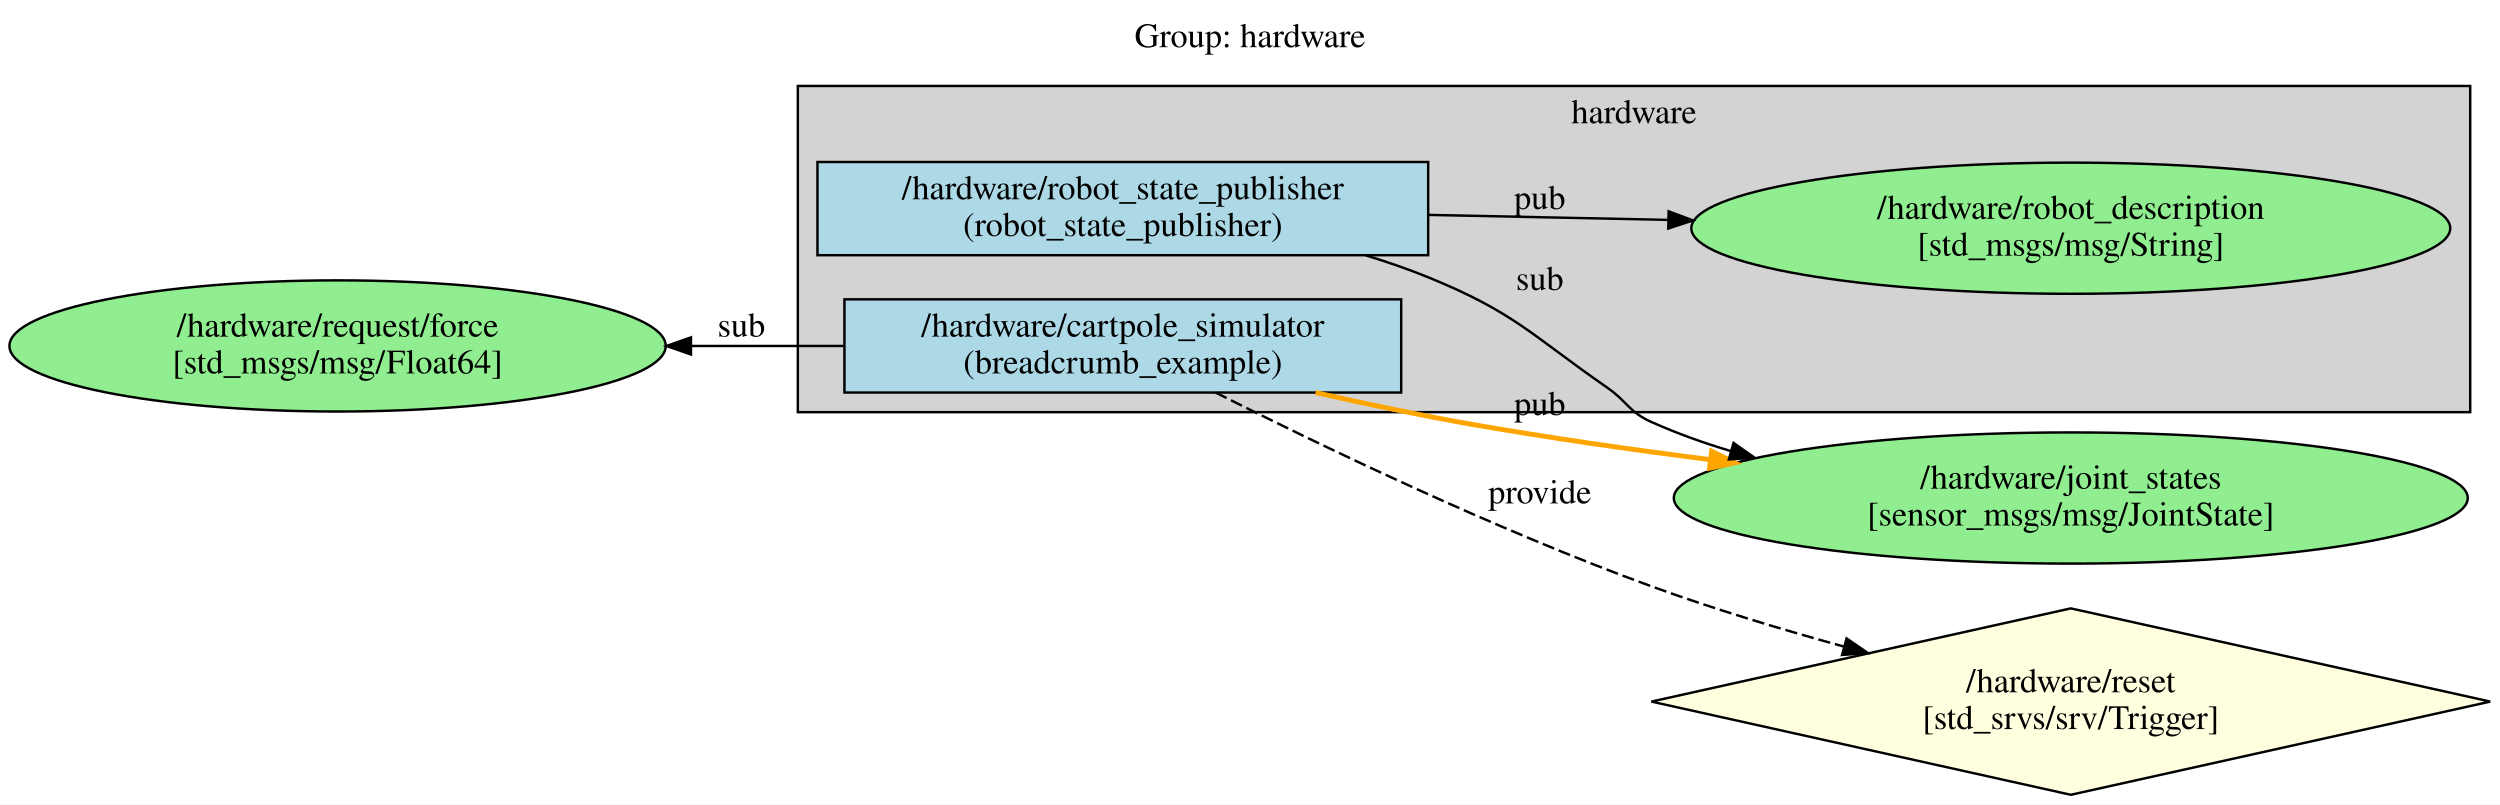
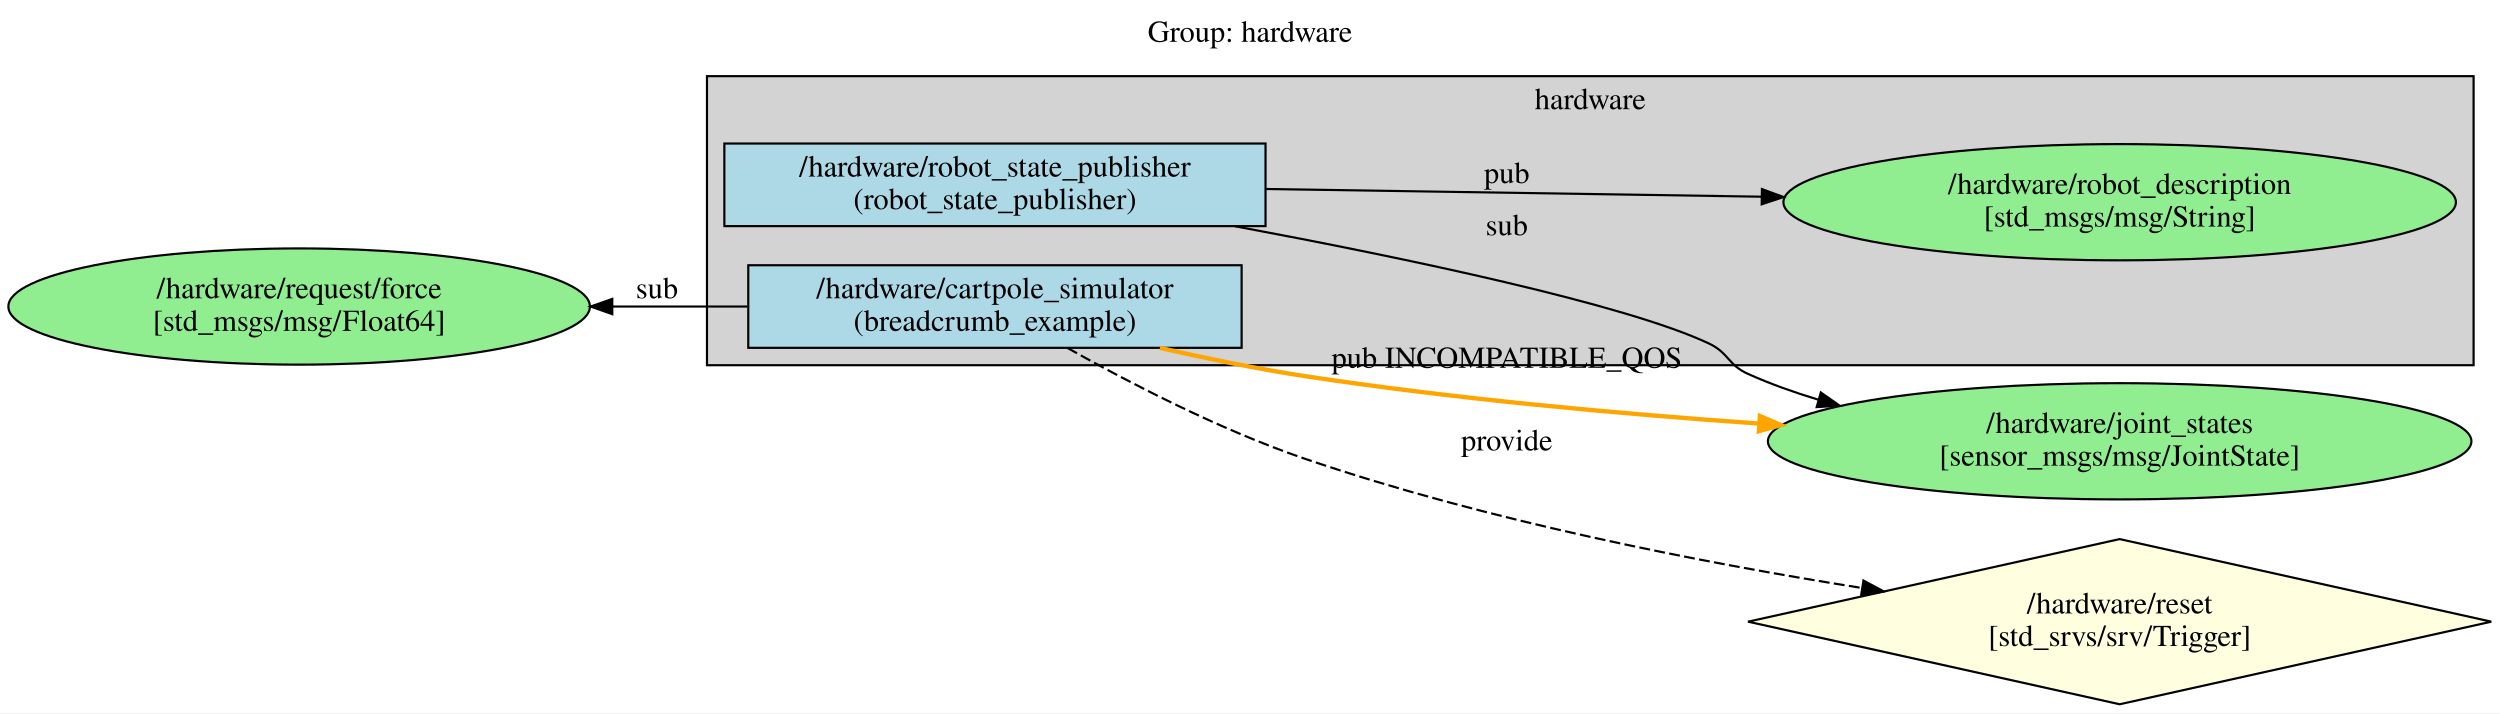
- <svg xmlns="http://www.w3.org/2000/svg" width="1019pt" height="328pt" viewBox="0.00 0.00 1019.29 328.00">
+ <svg xmlns="http://www.w3.org/2000/svg" width="1150pt" height="328pt" viewBox="0.00 0.00 1150.29 328.00">
  <g id="graph0" class="graph" transform="scale(1 1) rotate(0) translate(4 324)">
-     <polygon fill="white" stroke="transparent" points="-4,4 -4,-324 1015.29,-324 1015.29,4 -4,4" />
-     <text text-anchor="middle" x="505.64" y="-304.8" font-family="Times,serif" font-size="14.00">Group: hardware</text>
+     <polygon fill="white" stroke="transparent" points="-4,4 -4,-324 1146.29,-324 1146.29,4 -4,4" />
+     <text text-anchor="middle" x="571.14" y="-304.8" font-family="Times,serif" font-size="14.00">Group: hardware</text>
    <g id="clust1" class="cluster">
-       <polygon fill="lightgrey" stroke="black" points="321.29,-156 321.29,-289 1003.14,-289 1003.14,-156 321.29,-156" />
-       <text text-anchor="middle" x="662.21" y="-273.8" font-family="Times,serif" font-size="14.00">hardware</text>
+       <polygon fill="lightgrey" stroke="black" points="321.29,-156 321.29,-289 1134.14,-289 1134.14,-156 321.29,-156" />
+       <text text-anchor="middle" x="727.71" y="-273.8" font-family="Times,serif" font-size="14.00">hardware</text>
    </g>
    <g id="node1" class="node">
      <polygon fill="lightblue" stroke="black" points="578.29,-258 329.29,-258 329.29,-220 578.29,-220 578.29,-258" />
      <text text-anchor="middle" x="453.79" y="-242.8" font-family="Times,serif" font-size="14.00">/hardware/robot_state_publisher</text>
      <text text-anchor="middle" x="453.79" y="-227.8" font-family="Times,serif" font-size="14.00">(robot_state_publisher)</text>
    </g>
    <g id="node3" class="node">
-       <ellipse fill="lightgreen" stroke="black" cx="840.29" cy="-231" rx="154.71" ry="26.74" />
-       <text text-anchor="middle" x="840.29" y="-234.8" font-family="Times,serif" font-size="14.00">/hardware/robot_description</text>
-       <text text-anchor="middle" x="840.29" y="-219.8" font-family="Times,serif" font-size="14.00">[std_msgs/msg/String]</text>
+       <ellipse fill="lightgreen" stroke="black" cx="971.29" cy="-231" rx="154.71" ry="26.74" />
+       <text text-anchor="middle" x="971.29" y="-234.8" font-family="Times,serif" font-size="14.00">/hardware/robot_description</text>
+       <text text-anchor="middle" x="971.29" y="-219.8" font-family="Times,serif" font-size="14.00">[std_msgs/msg/String]</text>
    </g>
    <g id="edge1" class="edge">
-       <path fill="none" stroke="black" d="M578.3,-236.43C609.44,-235.78 643.36,-235.08 676.12,-234.39" />
-       <polygon fill="black" stroke="black" points="676.32,-237.89 686.25,-234.18 676.18,-230.89 676.32,-237.89" />
-       <text text-anchor="middle" x="623.79" y="-238.8" font-family="Times,serif" font-size="14.00">pub</text>
+       <path fill="none" stroke="black" d="M578.59,-237.08C646.87,-236.02 732.52,-234.69 806.3,-233.54" />
+       <polygon fill="black" stroke="black" points="806.69,-237.04 816.63,-233.38 806.58,-230.04 806.69,-237.04" />
+       <text text-anchor="middle" x="689.29" y="-239.8" font-family="Times,serif" font-size="14.00">pub</text>
    </g>
    <g id="node2" class="node">
      <polygon fill="lightblue" stroke="black" points="567.29,-202 340.29,-202 340.29,-164 567.29,-164 567.29,-202" />
      <text text-anchor="middle" x="453.79" y="-186.8" font-family="Times,serif" font-size="14.00">/hardware/cartpole_simulator</text>
      <text text-anchor="middle" x="453.79" y="-171.8" font-family="Times,serif" font-size="14.00">(breadcrumb_example)</text>
    </g>
    <g id="node4" class="node">
-       <ellipse fill="lightgreen" stroke="black" cx="840.29" cy="-121" rx="161.85" ry="26.74" />
-       <text text-anchor="middle" x="840.29" y="-124.8" font-family="Times,serif" font-size="14.00">/hardware/joint_states</text>
-       <text text-anchor="middle" x="840.29" y="-109.8" font-family="Times,serif" font-size="14.00">[sensor_msgs/msg/JointState]</text>
+       <ellipse fill="lightgreen" stroke="black" cx="971.29" cy="-121" rx="161.85" ry="26.74" />
+       <text text-anchor="middle" x="971.29" y="-124.8" font-family="Times,serif" font-size="14.00">/hardware/joint_states</text>
+       <text text-anchor="middle" x="971.29" y="-109.8" font-family="Times,serif" font-size="14.00">[sensor_msgs/msg/JointState]</text>
    </g>
    <g id="edge2" class="edge">
-       <path fill="none" stroke="orange" stroke-width="2" d="M532.35,-164C553.05,-159.33 575.44,-154.63 596.29,-151 627.46,-145.56 661.05,-140.75 693.02,-136.66" />
-       <polygon fill="orange" stroke="orange" stroke-width="2" points="693.85,-140.09 703.34,-135.36 692.98,-133.14 693.85,-140.09" />
-       <text text-anchor="middle" x="623.79" y="-154.8" font-family="Times,serif" font-size="14.00">pub</text>
+       <path fill="none" stroke="orange" stroke-width="2" d="M529.68,-163.97C551.08,-159.11 574.5,-154.32 596.29,-151 664.43,-140.62 740.14,-133.69 805.52,-129.14" />
+       <polygon fill="orange" stroke="orange" stroke-width="2" points="805.76,-132.63 815.5,-128.46 805.29,-125.65 805.76,-132.63" />
+       <text text-anchor="middle" x="689.29" y="-154.8" font-family="Times,serif" font-size="14.00">pub INCOMPATIBLE_QOS</text>
    </g>
    <g id="node6" class="node">
-       <polygon fill="lightyellow" stroke="black" points="840.29,-76 669.29,-38 840.29,0 1011.29,-38 840.29,-76" />
-       <text text-anchor="middle" x="840.29" y="-41.8" font-family="Times,serif" font-size="14.00">/hardware/reset</text>
-       <text text-anchor="middle" x="840.29" y="-26.8" font-family="Times,serif" font-size="14.00">[std_srvs/srv/Trigger]</text>
+       <polygon fill="lightyellow" stroke="black" points="971.29,-76 800.29,-38 971.29,0 1142.29,-38 971.29,-76" />
+       <text text-anchor="middle" x="971.29" y="-41.8" font-family="Times,serif" font-size="14.00">/hardware/reset</text>
+       <text text-anchor="middle" x="971.29" y="-26.8" font-family="Times,serif" font-size="14.00">[std_srvs/srv/Trigger]</text>
    </g>
    <g id="edge5" class="edge">
-       <path fill="none" stroke="black" stroke-dasharray="5,2" d="M491.62,-163.99C533.76,-142.76 605.23,-108.32 669.29,-85 694.42,-75.85 722.19,-67.47 747.87,-60.41" />
-       <polygon fill="black" stroke="black" points="748.87,-63.76 757.61,-57.76 747.04,-57.01 748.87,-63.76" />
-       <text text-anchor="middle" x="623.79" y="-118.8" font-family="Times,serif" font-size="14.00">provide</text>
+       <path fill="none" stroke="black" stroke-dasharray="5,2" d="M487.18,-163.92C515.2,-148.17 557.25,-126.31 596.29,-113 679.97,-84.46 778.08,-65.29 852.82,-53.48" />
+       <polygon fill="black" stroke="black" points="853.4,-56.93 862.74,-51.93 852.32,-50.02 853.4,-56.93" />
+       <text text-anchor="middle" x="689.29" y="-116.8" font-family="Times,serif" font-size="14.00">provide</text>
    </g>
    <g id="edge3" class="edge">
-       <path fill="none" stroke="black" d="M701.61,-140.15C690.47,-143.49 679.56,-147.4 669.29,-152 660.04,-156.14 659.61,-160.22 651.29,-166 619.98,-187.73 613.57,-196.59 578.29,-211 570.14,-214.32 561.53,-217.29 552.8,-219.94" />
-       <polygon fill="black" stroke="black" points="702.79,-143.46 711.46,-137.37 700.88,-136.72 702.79,-143.46" />
-       <text text-anchor="middle" x="623.79" y="-205.8" font-family="Times,serif" font-size="14.00">sub</text>
+       <path fill="none" stroke="black" d="M832.61,-140.15C821.47,-143.49 810.56,-147.4 800.29,-152 791.04,-156.14 791.46,-161.68 782.29,-166 744.01,-184.03 643.74,-205.1 564.15,-219.96" />
+       <polygon fill="black" stroke="black" points="833.79,-143.46 842.46,-137.37 831.88,-136.72 833.79,-143.46" />
+       <text text-anchor="middle" x="689.29" y="-215.8" font-family="Times,serif" font-size="14.00">sub</text>
    </g>
    <g id="node5" class="node">
      <ellipse fill="lightgreen" stroke="black" cx="133.64" cy="-183" rx="133.79" ry="26.74" />
      <text text-anchor="middle" x="133.64" y="-186.8" font-family="Times,serif" font-size="14.00">/hardware/request/force</text>
      <text text-anchor="middle" x="133.64" y="-171.8" font-family="Times,serif" font-size="14.00">[std_msgs/msg/Float64]</text>
    </g>
    <g id="edge4" class="edge">
      <path fill="none" stroke="black" d="M277.89,-183C298.68,-183 319.84,-183 339.91,-183" />
      <polygon fill="black" stroke="black" points="277.72,-179.5 267.72,-183 277.72,-186.5 277.72,-179.5" />
      <text text-anchor="middle" x="298.29" y="-186.8" font-family="Times,serif" font-size="14.00">sub</text>
    </g>
  </g>
</svg>
